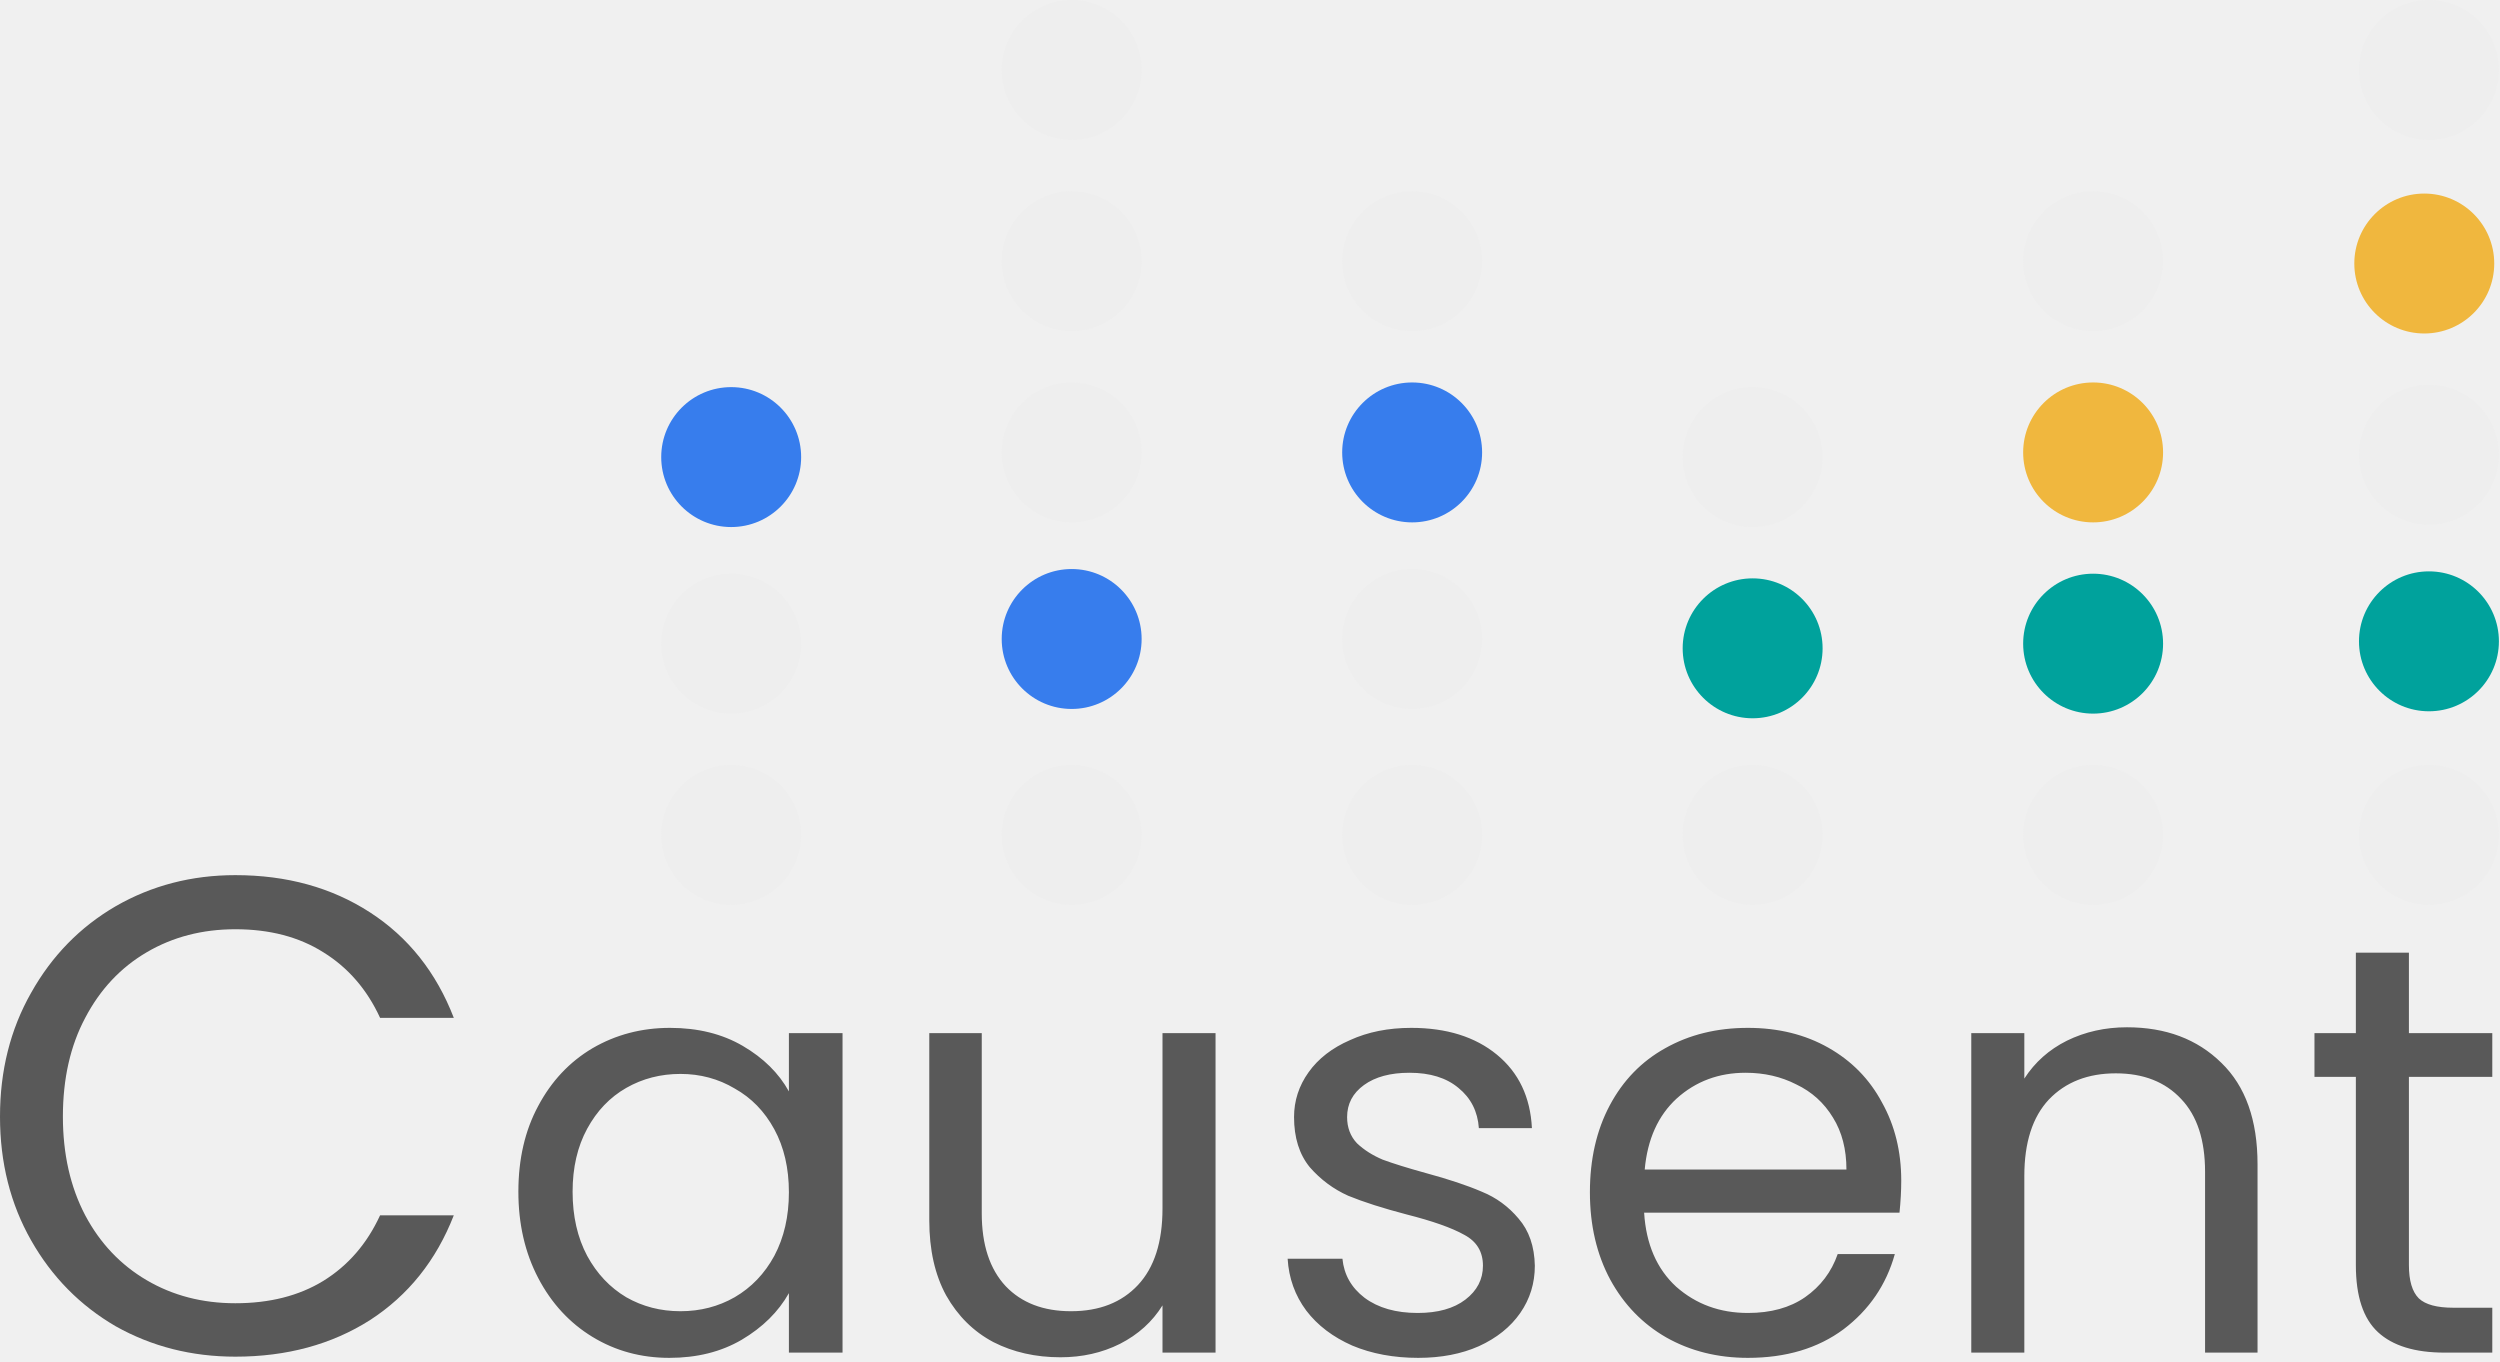
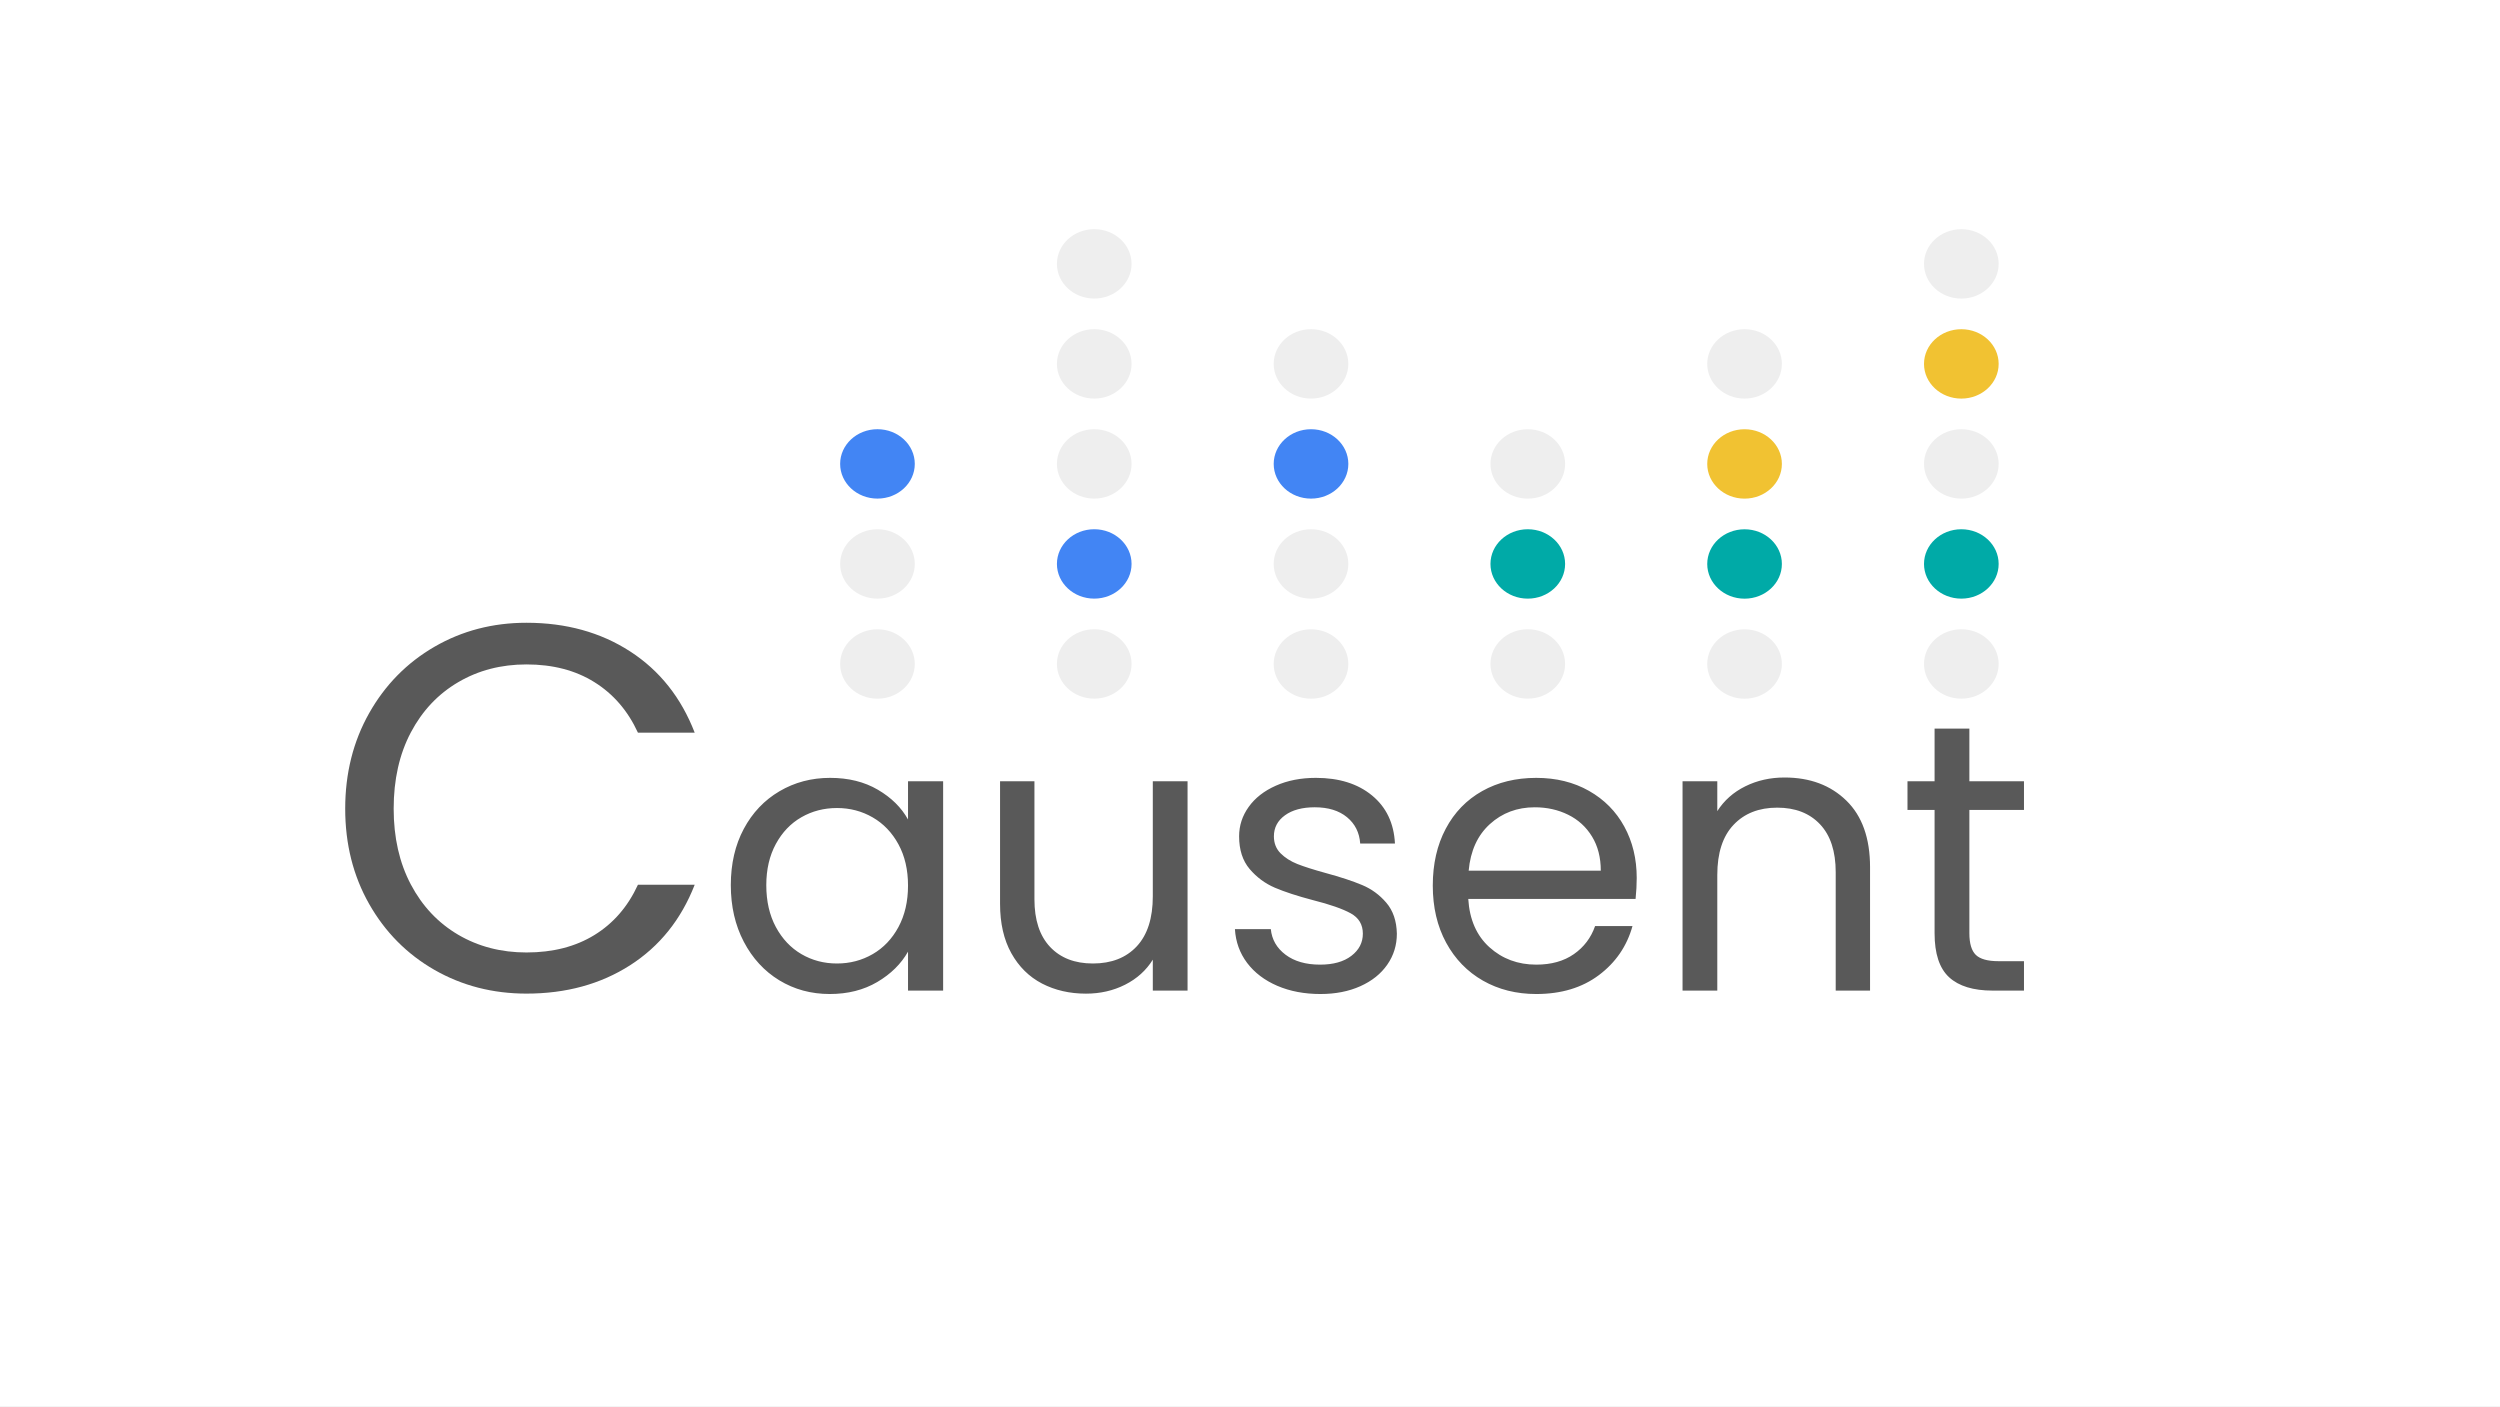
- <svg xmlns="http://www.w3.org/2000/svg" width="536" height="292" viewBox="0 0 536 292" fill="none">
-   <path d="M111.14 255.5C111.14 248.5 112.557 242.375 115.39 237.125C118.223 231.792 122.098 227.667 127.015 224.75C132.015 221.833 137.557 220.375 143.64 220.375C149.64 220.375 154.848 221.667 159.265 224.25C163.682 226.833 166.973 230.083 169.14 234V221.5H180.64V290H169.14V277.25C166.89 281.25 163.515 284.583 159.015 287.25C154.598 289.833 149.432 291.125 143.515 291.125C137.432 291.125 131.932 289.625 127.015 286.625C122.098 283.625 118.223 279.417 115.39 274C112.557 268.583 111.14 262.417 111.14 255.5ZM169.14 255.625C169.14 250.458 168.098 245.958 166.015 242.125C163.932 238.292 161.098 235.375 157.515 233.375C154.015 231.292 150.14 230.25 145.89 230.25C141.64 230.25 137.765 231.25 134.265 233.25C130.765 235.25 127.973 238.167 125.89 242C123.807 245.833 122.765 250.333 122.765 255.5C122.765 260.75 123.807 265.333 125.89 269.25C127.973 273.083 130.765 276.042 134.265 278.125C137.765 280.125 141.64 281.125 145.89 281.125C150.14 281.125 154.015 280.125 157.515 278.125C161.098 276.042 163.932 273.083 166.015 269.25C168.098 265.333 169.14 260.792 169.14 255.625ZM260.613 221.5V290H249.238V279.875C247.071 283.375 244.029 286.125 240.113 288.125C236.279 290.042 232.029 291 227.363 291C222.029 291 217.238 289.917 212.988 287.75C208.738 285.5 205.363 282.167 202.863 277.75C200.446 273.333 199.238 267.958 199.238 261.625V221.5H210.488V260.125C210.488 266.875 212.196 272.083 215.613 275.75C219.029 279.333 223.696 281.125 229.613 281.125C235.696 281.125 240.488 279.25 243.988 275.5C247.488 271.75 249.238 266.292 249.238 259.125V221.5H260.613ZM304.069 291.125C298.819 291.125 294.11 290.25 289.944 288.5C285.777 286.667 282.485 284.167 280.069 281C277.652 277.75 276.319 274.042 276.069 269.875H287.819C288.152 273.292 289.735 276.083 292.569 278.25C295.485 280.417 299.277 281.5 303.944 281.5C308.277 281.5 311.694 280.542 314.194 278.625C316.694 276.708 317.944 274.292 317.944 271.375C317.944 268.375 316.61 266.167 313.944 264.75C311.277 263.25 307.152 261.792 301.569 260.375C296.485 259.042 292.319 257.708 289.069 256.375C285.902 254.958 283.152 252.917 280.819 250.25C278.569 247.5 277.444 243.917 277.444 239.5C277.444 236 278.485 232.792 280.569 229.875C282.652 226.958 285.61 224.667 289.444 223C293.277 221.25 297.652 220.375 302.569 220.375C310.152 220.375 316.277 222.292 320.944 226.125C325.61 229.958 328.11 235.208 328.444 241.875H317.069C316.819 238.292 315.36 235.417 312.694 233.25C310.11 231.083 306.61 230 302.194 230C298.11 230 294.86 230.875 292.444 232.625C290.027 234.375 288.819 236.667 288.819 239.5C288.819 241.75 289.527 243.625 290.944 245.125C292.444 246.542 294.277 247.708 296.444 248.625C298.694 249.458 301.777 250.417 305.694 251.5C310.61 252.833 314.61 254.167 317.694 255.5C320.777 256.75 323.402 258.667 325.569 261.25C327.819 263.833 328.985 267.208 329.069 271.375C329.069 275.125 328.027 278.5 325.944 281.5C323.86 284.5 320.902 286.875 317.069 288.625C313.319 290.292 308.985 291.125 304.069 291.125ZM407.626 253.125C407.626 255.292 407.501 257.583 407.251 260H352.501C352.918 266.75 355.21 272.042 359.376 275.875C363.626 279.625 368.751 281.5 374.751 281.5C379.668 281.5 383.751 280.375 387.001 278.125C390.335 275.792 392.668 272.708 394.001 268.875H406.251C404.418 275.458 400.751 280.833 395.251 285C389.751 289.083 382.918 291.125 374.751 291.125C368.251 291.125 362.418 289.667 357.251 286.75C352.168 283.833 348.168 279.708 345.251 274.375C342.335 268.958 340.876 262.708 340.876 255.625C340.876 248.542 342.293 242.333 345.126 237C347.96 231.667 351.918 227.583 357.001 224.75C362.168 221.833 368.085 220.375 374.751 220.375C381.251 220.375 387.001 221.792 392.001 224.625C397.001 227.458 400.835 231.375 403.501 236.375C406.251 241.292 407.626 246.875 407.626 253.125ZM395.876 250.75C395.876 246.417 394.918 242.708 393.001 239.625C391.085 236.458 388.46 234.083 385.126 232.5C381.876 230.833 378.251 230 374.251 230C368.501 230 363.585 231.833 359.501 235.5C355.501 239.167 353.21 244.25 352.626 250.75H395.876ZM456.016 220.25C464.349 220.25 471.099 222.792 476.266 227.875C481.433 232.875 484.016 240.125 484.016 249.625V290H472.766V251.25C472.766 244.417 471.058 239.208 467.641 235.625C464.224 231.958 459.558 230.125 453.641 230.125C447.641 230.125 442.849 232 439.266 235.75C435.766 239.5 434.016 244.958 434.016 252.125V290H422.641V221.5H434.016V231.25C436.266 227.75 439.308 225.042 443.141 223.125C447.058 221.208 451.349 220.25 456.016 220.25ZM516.472 230.875V271.25C516.472 274.583 517.18 276.958 518.597 278.375C520.014 279.708 522.472 280.375 525.972 280.375H534.347V290H524.097C517.764 290 513.014 288.542 509.847 285.625C506.68 282.708 505.097 277.917 505.097 271.25V230.875H496.222V221.5H505.097V204.25H516.472V221.5H534.347V230.875H516.472Z" fill="#595959" />
-   <circle cx="519.765" cy="56.5" r="15" fill="#F0B73E" />
-   <circle cx="520.765" cy="15" r="15" fill="#EEEEEE" />
-   <circle cx="520.765" cy="97.5" r="15" fill="#EEEEEE" />
-   <circle cx="520.765" cy="137.5" r="15" fill="#00A29C" />
-   <circle cx="520.765" cy="179" r="15" fill="#EEEEEE" />
-   <circle cx="156.765" cy="98" r="15" fill="#377DED" />
-   <circle cx="156.765" cy="138" r="15" fill="#EEEEEE" />
-   <circle cx="156.765" cy="179" r="15" fill="#EEEEEE" />
-   <circle cx="448.765" cy="56" r="15" fill="#EEEEEE" />
-   <circle cx="448.765" cy="97" r="15" fill="#F0B73E" />
-   <circle cx="448.765" cy="138" r="15" fill="#00A29C" />
-   <circle cx="448.765" cy="179" r="15" fill="#EEEEEE" />
-   <circle cx="375.765" cy="98" r="15" fill="#EEEEEE" />
-   <circle cx="375.765" cy="139" r="15" fill="#00A29C" />
-   <circle cx="375.765" cy="179" r="15" fill="#EEEEEE" />
-   <circle cx="302.765" cy="56" r="15" fill="#EEEEEE" />
-   <circle cx="302.765" cy="97" r="15" fill="#377DED" />
-   <circle cx="302.765" cy="137" r="15" fill="#EEEEEE" />
-   <circle cx="302.765" cy="179" r="15" fill="#EEEEEE" />
-   <circle cx="229.765" cy="56" r="15" fill="#EEEEEE" />
-   <circle cx="229.765" cy="15" r="15" fill="#EEEEEE" />
-   <circle cx="229.765" cy="97" r="15" fill="#EEEEEE" />
-   <circle cx="229.765" cy="137" r="15" fill="#377DED" />
-   <circle cx="229.765" cy="179" r="15" fill="#EEEEEE" />
-   <path d="M-3.98606e-07 239.395C-3.98606e-07 229.535 2.223 220.69 6.67 212.86C11.117 204.933 17.158 198.747 24.795 194.3C32.528 189.853 41.083 187.63 50.46 187.63C61.48 187.63 71.098 190.288 79.315 195.605C87.532 200.922 93.525 208.462 97.295 218.225H81.49C78.687 212.135 74.627 207.447 69.31 204.16C64.09 200.873 57.807 199.23 50.46 199.23C43.403 199.23 37.072 200.873 31.465 204.16C25.858 207.447 21.46 212.135 18.27 218.225C15.08 224.218 13.485 231.275 13.485 239.395C13.485 247.418 15.08 254.475 18.27 260.565C21.46 266.558 25.858 271.198 31.465 274.485C37.072 277.772 43.403 279.415 50.46 279.415C57.807 279.415 64.09 277.82 69.31 274.63C74.627 271.343 78.687 266.655 81.49 260.565H97.295C93.525 270.232 87.532 277.723 79.315 283.04C71.098 288.26 61.48 290.87 50.46 290.87C41.083 290.87 32.528 288.695 24.795 284.345C17.158 279.898 11.117 273.76 6.67 265.93C2.223 258.1 -3.98606e-07 249.255 -3.98606e-07 239.395Z" fill="#595959" />
+ <svg xmlns="http://www.w3.org/2000/svg" version="1.1" viewBox="0.0 0.0 960.0 540.0" fill="none" stroke="none" stroke-linecap="square" stroke-miterlimit="10">
+   <clipPath id="g3d5b2204aaf_0_323.0">
+     <path d="m0 0l960.0 0l0 540.0l-960.0 0l0 -540.0z" clip-rule="nonzero" />
+   </clipPath>
+   <g clip-path="url(#g3d5b2204aaf_0_323.0)">
+     <path fill="#ffffff" d="m0 0l960.0 0l0 540.0l-960.0 0z" fill-rule="evenodd" />
+     <path fill="#000000" fill-opacity="0.0" d="m265.32 230.59l596.882 0l0 192.85l-596.882 0z" fill-rule="evenodd" />
+     <path fill="#595959" d="m280.632 339.905q0 -12.312 4.984 -21.625q4.984 -9.312 13.703 -14.438q8.734 -5.141 19.438 -5.141q10.562 0 18.328 4.547q7.781 4.547 11.594 11.438l0 -14.672l13.484 0l0 80.375l-13.484 0l0 -14.953q-3.969 7.031 -11.812 11.656q-7.844 4.609 -18.25 4.609q-10.719 0 -19.375 -5.266q-8.641 -5.281 -13.625 -14.812q-4.984 -9.531 -4.984 -21.719zm68.047 0.156q0 -9.094 -3.672 -15.844q-3.672 -6.75 -9.906 -10.344q-6.219 -3.594 -13.703 -3.594q-7.484 0 -13.641 3.531q-6.156 3.516 -9.828 10.266q-3.672 6.75 -3.672 15.828q0 9.25 3.672 16.078q3.672 6.812 9.828 10.406q6.156 3.594 13.641 3.594q7.484 0 13.703 -3.594q6.234 -3.594 9.906 -10.406q3.672 -6.828 3.672 -15.922zm107.343 -40.047l0 80.375l-13.344 0l0 -11.875q-3.812 6.156 -10.641 9.609q-6.812 3.438 -15.016 3.438q-9.391 0 -16.875 -3.875q-7.469 -3.891 -11.797 -11.656q-4.328 -7.781 -4.328 -18.938l0 -47.078l13.203 0l0 45.328q0 11.875 6.0 18.266q6.016 6.375 16.438 6.375q10.703 0 16.859 -6.594q6.156 -6.609 6.156 -19.219l0 -44.156l13.344 0zm51.048 81.688q-9.25 0 -16.578 -3.141q-7.328 -3.156 -11.594 -8.797q-4.25 -5.656 -4.688 -12.984l13.781 0q0.594 6.016 5.656 9.828q5.062 3.812 13.266 3.812q7.625 0 12.016 -3.375q4.406 -3.375 4.406 -8.516q0 -5.266 -4.688 -7.828q-4.688 -2.578 -14.516 -5.062q-8.953 -2.359 -14.594 -4.766q-5.641 -2.422 -9.688 -7.188q-4.031 -4.766 -4.031 -12.547q0 -6.156 3.672 -11.281q3.672 -5.141 10.406 -8.141q6.75 -3.016 15.406 -3.016q13.344 0 21.547 6.75q8.219 6.75 8.812 18.469l-13.344 0q-0.438 -6.297 -5.062 -10.109q-4.625 -3.812 -12.391 -3.812q-7.188 0 -11.438 3.078q-4.25 3.078 -4.25 8.062q0 3.953 2.562 6.531q2.562 2.562 6.438 4.109q3.891 1.531 10.797 3.438q8.641 2.344 14.062 4.625q5.438 2.266 9.312 6.812q3.891 4.547 4.047 11.875q0 6.609 -3.672 11.891q-3.656 5.281 -10.344 8.281q-6.672 3.0 -15.312 3.0zm121.43 -44.578q0 3.812 -0.438 8.062l-64.25 0q0.734 11.891 8.141 18.562q7.406 6.672 17.969 6.672q8.656 0 14.438 -4.031q5.797 -4.031 8.156 -10.781l14.359 0q-3.219 11.578 -12.906 18.844q-9.672 7.25 -24.047 7.25q-11.438 0 -20.453 -5.125q-9.016 -5.141 -14.156 -14.594q-5.125 -9.453 -5.125 -21.922q0 -12.469 4.984 -21.844q4.984 -9.391 14.0 -14.453q9.016 -5.062 20.75 -5.062q11.438 0 20.234 4.984q8.812 4.984 13.578 13.719q4.766 8.719 4.766 19.719zm-13.797 -2.781q0 -7.625 -3.375 -13.125q-3.359 -5.5 -9.156 -8.359q-5.797 -2.859 -12.828 -2.859q-10.125 0 -17.234 6.453q-7.109 6.453 -8.141 17.891l50.734 0zm70.552 -35.781q14.656 0 23.75 8.875q9.094 8.859 9.094 25.578l0 47.375l-13.188 0l0 -45.469q0 -12.016 -6.016 -18.391q-6.016 -6.391 -16.438 -6.391q-10.547 0 -16.781 6.609q-6.234 6.594 -6.234 19.203l0 44.438l-13.344 0l0 -80.375l13.344 0l0 11.453q3.953 -6.172 10.766 -9.531q6.828 -3.375 15.047 -3.375zm70.985 12.453l0 47.375q0 5.875 2.484 8.297q2.5 2.406 8.656 2.406l9.828 0l0 11.297l-12.031 0q-11.141 0 -16.719 -5.125q-5.578 -5.141 -5.578 -16.875l0 -47.375l-10.406 0l0 -11.0l10.406 0l0 -20.234l13.359 0l0 20.234l20.969 0l0 11.0l-20.969 0z" fill-rule="nonzero" />
+     <path fill="#eeeeee" d="m405.858 254.957c0 -7.358 6.416 -13.323 14.331 -13.323c7.915 0 14.331 5.965 14.331 13.323c0 7.358 -6.416 13.323 -14.331 13.323c-7.915 0 -14.331 -5.965 -14.331 -13.323z" fill-rule="evenodd" />
+     <path fill="#4285f4" d="m405.858 216.549c0 -7.358 6.416 -13.323 14.331 -13.323c7.915 0 14.331 5.965 14.331 13.323c0 7.358 -6.416 13.323 -14.331 13.323c-7.915 0 -14.331 -5.965 -14.331 -13.323z" fill-rule="evenodd" />
+     <path fill="#eeeeee" d="m405.859 178.141c0 -7.358 6.416 -13.323 14.331 -13.323c7.915 0 14.331 5.965 14.331 13.323c0 7.358 -6.416 13.323 -14.331 13.323c-7.915 0 -14.331 -5.965 -14.331 -13.323z" fill-rule="evenodd" />
+     <path fill="#eeeeee" d="m405.858 139.731c0 -7.358 6.416 -13.323 14.331 -13.323c7.915 0 14.331 5.965 14.331 13.323c0 7.358 -6.416 13.323 -14.331 13.323c-7.915 0 -14.331 -5.965 -14.331 -13.323z" fill-rule="evenodd" />
+     <path fill="#eeeeee" d="m405.858 101.323c0 -7.358 6.416 -13.323 14.331 -13.323c7.915 0 14.331 5.965 14.331 13.323c0 7.358 -6.416 13.323 -14.331 13.323c-7.915 0 -14.331 -5.965 -14.331 -13.323z" fill-rule="evenodd" />
+     <path fill="#eeeeee" d="m489.098 254.973c0 -7.358 6.416 -13.323 14.331 -13.323c7.915 0 14.331 5.965 14.331 13.323c0 7.358 -6.416 13.323 -14.331 13.323c-7.915 0 -14.331 -5.965 -14.331 -13.323z" fill-rule="evenodd" />
+     <path fill="#eeeeee" d="m489.098 216.56c0 -7.358 6.416 -13.323 14.331 -13.323c7.915 0 14.331 5.965 14.331 13.323c0 7.358 -6.416 13.323 -14.331 13.323c-7.915 0 -14.331 -5.965 -14.331 -13.323z" fill-rule="evenodd" />
+     <path fill="#4285f4" d="m489.101 178.145c0 -7.358 6.416 -13.323 14.331 -13.323c7.915 0 14.331 5.965 14.331 13.323c0 7.358 -6.416 13.323 -14.331 13.323c-7.915 0 -14.331 -5.965 -14.331 -13.323z" fill-rule="evenodd" />
+     <path fill="#eeeeee" d="m489.097 139.733c0 -7.358 6.416 -13.323 14.331 -13.323c7.915 0 14.331 5.965 14.331 13.323c0 7.358 -6.416 13.323 -14.331 13.323c-7.915 0 -14.331 -5.965 -14.331 -13.323z" fill-rule="evenodd" />
+     <path fill="#eeeeee" d="m572.338 254.95c0 -7.358 6.416 -13.323 14.331 -13.323c7.915 0 14.331 5.965 14.331 13.323c0 7.358 -6.416 13.323 -14.331 13.323c-7.915 0 -14.331 -5.965 -14.331 -13.323z" fill-rule="evenodd" />
+     <path fill="#00aaa7" d="m572.338 216.554c0 -7.358 6.416 -13.323 14.331 -13.323c7.915 0 14.331 5.965 14.331 13.323c0 7.358 -6.416 13.323 -14.331 13.323c-7.915 0 -14.331 -5.965 -14.331 -13.323z" fill-rule="evenodd" />
+     <path fill="#eeeeee" d="m572.345 178.15c0 -7.358 6.416 -13.323 14.331 -13.323c7.915 0 14.331 5.965 14.331 13.323c0 7.358 -6.416 13.323 -14.331 13.323c-7.915 0 -14.331 -5.965 -14.331 -13.323z" fill-rule="evenodd" />
+     <path fill="#eeeeee" d="m655.579 254.984c0 -7.358 6.416 -13.323 14.331 -13.323c7.915 0 14.331 5.965 14.331 13.323c0 7.358 -6.416 13.323 -14.331 13.323c-7.915 0 -14.331 -5.965 -14.331 -13.323z" fill-rule="evenodd" />
+     <path fill="#00aaa7" d="m655.579 216.568c0 -7.358 6.416 -13.323 14.331 -13.323c7.915 0 14.331 5.965 14.331 13.323c0 7.358 -6.416 13.323 -14.331 13.323c-7.915 0 -14.331 -5.965 -14.331 -13.323z" fill-rule="evenodd" />
+     <path fill="#f1c232" d="m655.579 178.152c0 -7.358 6.416 -13.323 14.331 -13.323c7.915 0 14.331 5.965 14.331 13.323c0 7.358 -6.416 13.323 -14.331 13.323c-7.915 0 -14.331 -5.965 -14.331 -13.323z" fill-rule="evenodd" />
+     <path fill="#eeeeee" d="m655.579 139.736c0 -7.358 6.416 -13.323 14.331 -13.323c7.915 0 14.331 5.965 14.331 13.323c0 7.358 -6.416 13.323 -14.331 13.323c-7.915 0 -14.331 -5.965 -14.331 -13.323z" fill-rule="evenodd" />
+     <path fill="#eeeeee" d="m738.819 254.962c0 -7.358 6.416 -13.323 14.331 -13.323c7.915 0 14.331 5.965 14.331 13.323c0 7.358 -6.416 13.323 -14.331 13.323c-7.915 0 -14.331 -5.965 -14.331 -13.323z" fill-rule="evenodd" />
+     <path fill="#00aaa7" d="m738.819 216.555c0 -7.358 6.416 -13.323 14.331 -13.323c7.915 0 14.331 5.965 14.331 13.323c0 7.358 -6.416 13.323 -14.331 13.323c-7.915 0 -14.331 -5.965 -14.331 -13.323z" fill-rule="evenodd" />
+     <path fill="#eeeeee" d="m738.819 178.147c0 -7.358 6.416 -13.323 14.331 -13.323c7.915 0 14.331 5.965 14.331 13.323c0 7.358 -6.416 13.323 -14.331 13.323c-7.915 0 -14.331 -5.965 -14.331 -13.323z" fill-rule="evenodd" />
+     <path fill="#f1c232" d="m738.819 139.74c0 -7.358 6.416 -13.323 14.331 -13.323c7.915 0 14.331 5.965 14.331 13.323c0 7.358 -6.416 13.323 -14.331 13.323c-7.915 0 -14.331 -5.965 -14.331 -13.323z" fill-rule="evenodd" />
+     <path fill="#eeeeee" d="m738.819 101.334c0 -7.358 6.416 -13.323 14.331 -13.323c7.915 0 14.331 5.965 14.331 13.323c0 7.358 -6.416 13.323 -14.331 13.323c-7.915 0 -14.331 -5.965 -14.331 -13.323z" fill-rule="evenodd" />
+     <path fill="#eeeeee" d="m322.614 254.975c0 -7.358 6.416 -13.323 14.331 -13.323c7.915 0 14.331 5.965 14.331 13.323c0 7.358 -6.416 13.323 -14.331 13.323c-7.915 0 -14.331 -5.965 -14.331 -13.323z" fill-rule="evenodd" />
+     <path fill="#eeeeee" d="m322.619 216.557c0 -7.358 6.416 -13.323 14.331 -13.323c7.915 0 14.331 5.965 14.331 13.323c0 7.358 -6.416 13.323 -14.331 13.323c-7.915 0 -14.331 -5.965 -14.331 -13.323z" fill-rule="evenodd" />
+     <path fill="#4285f4" d="m322.616 178.139c0 -7.358 6.416 -13.323 14.331 -13.323c7.915 0 14.331 5.965 14.331 13.323c0 7.358 -6.416 13.323 -14.331 13.323c-7.915 0 -14.331 -5.965 -14.331 -13.323z" fill-rule="evenodd" />
+     <path fill="#000000" fill-opacity="0.0" d="m96.0 179.343l210.331 0l0 192.85l-210.331 0z" fill-rule="evenodd" />
+     <path fill="#595959" d="m132.559 310.546q0 -20.406 9.203 -36.703q9.203 -16.297 25.094 -25.5q15.906 -9.203 35.312 -9.203q22.797 0 39.797 11.0q17.0 11.0 24.797 31.203l-21.797 0q-5.797 -12.594 -16.703 -19.391q-10.891 -6.812 -26.094 -6.812q-14.609 0 -26.203 6.812q-11.594 6.797 -18.203 19.297q-6.594 12.5 -6.594 29.297q0 16.594 6.594 29.094q6.609 12.5 18.203 19.312q11.594 6.797 26.203 6.797q15.203 0 26.094 -6.703q10.906 -6.703 16.703 -19.297l21.797 0q-7.797 20.0 -24.797 30.906q-17.0 10.891 -39.797 10.891q-19.406 0 -35.312 -9.094q-15.891 -9.109 -25.094 -25.312q-9.203 -16.203 -9.203 -36.594z" fill-rule="nonzero" />
+   </g>
</svg>
